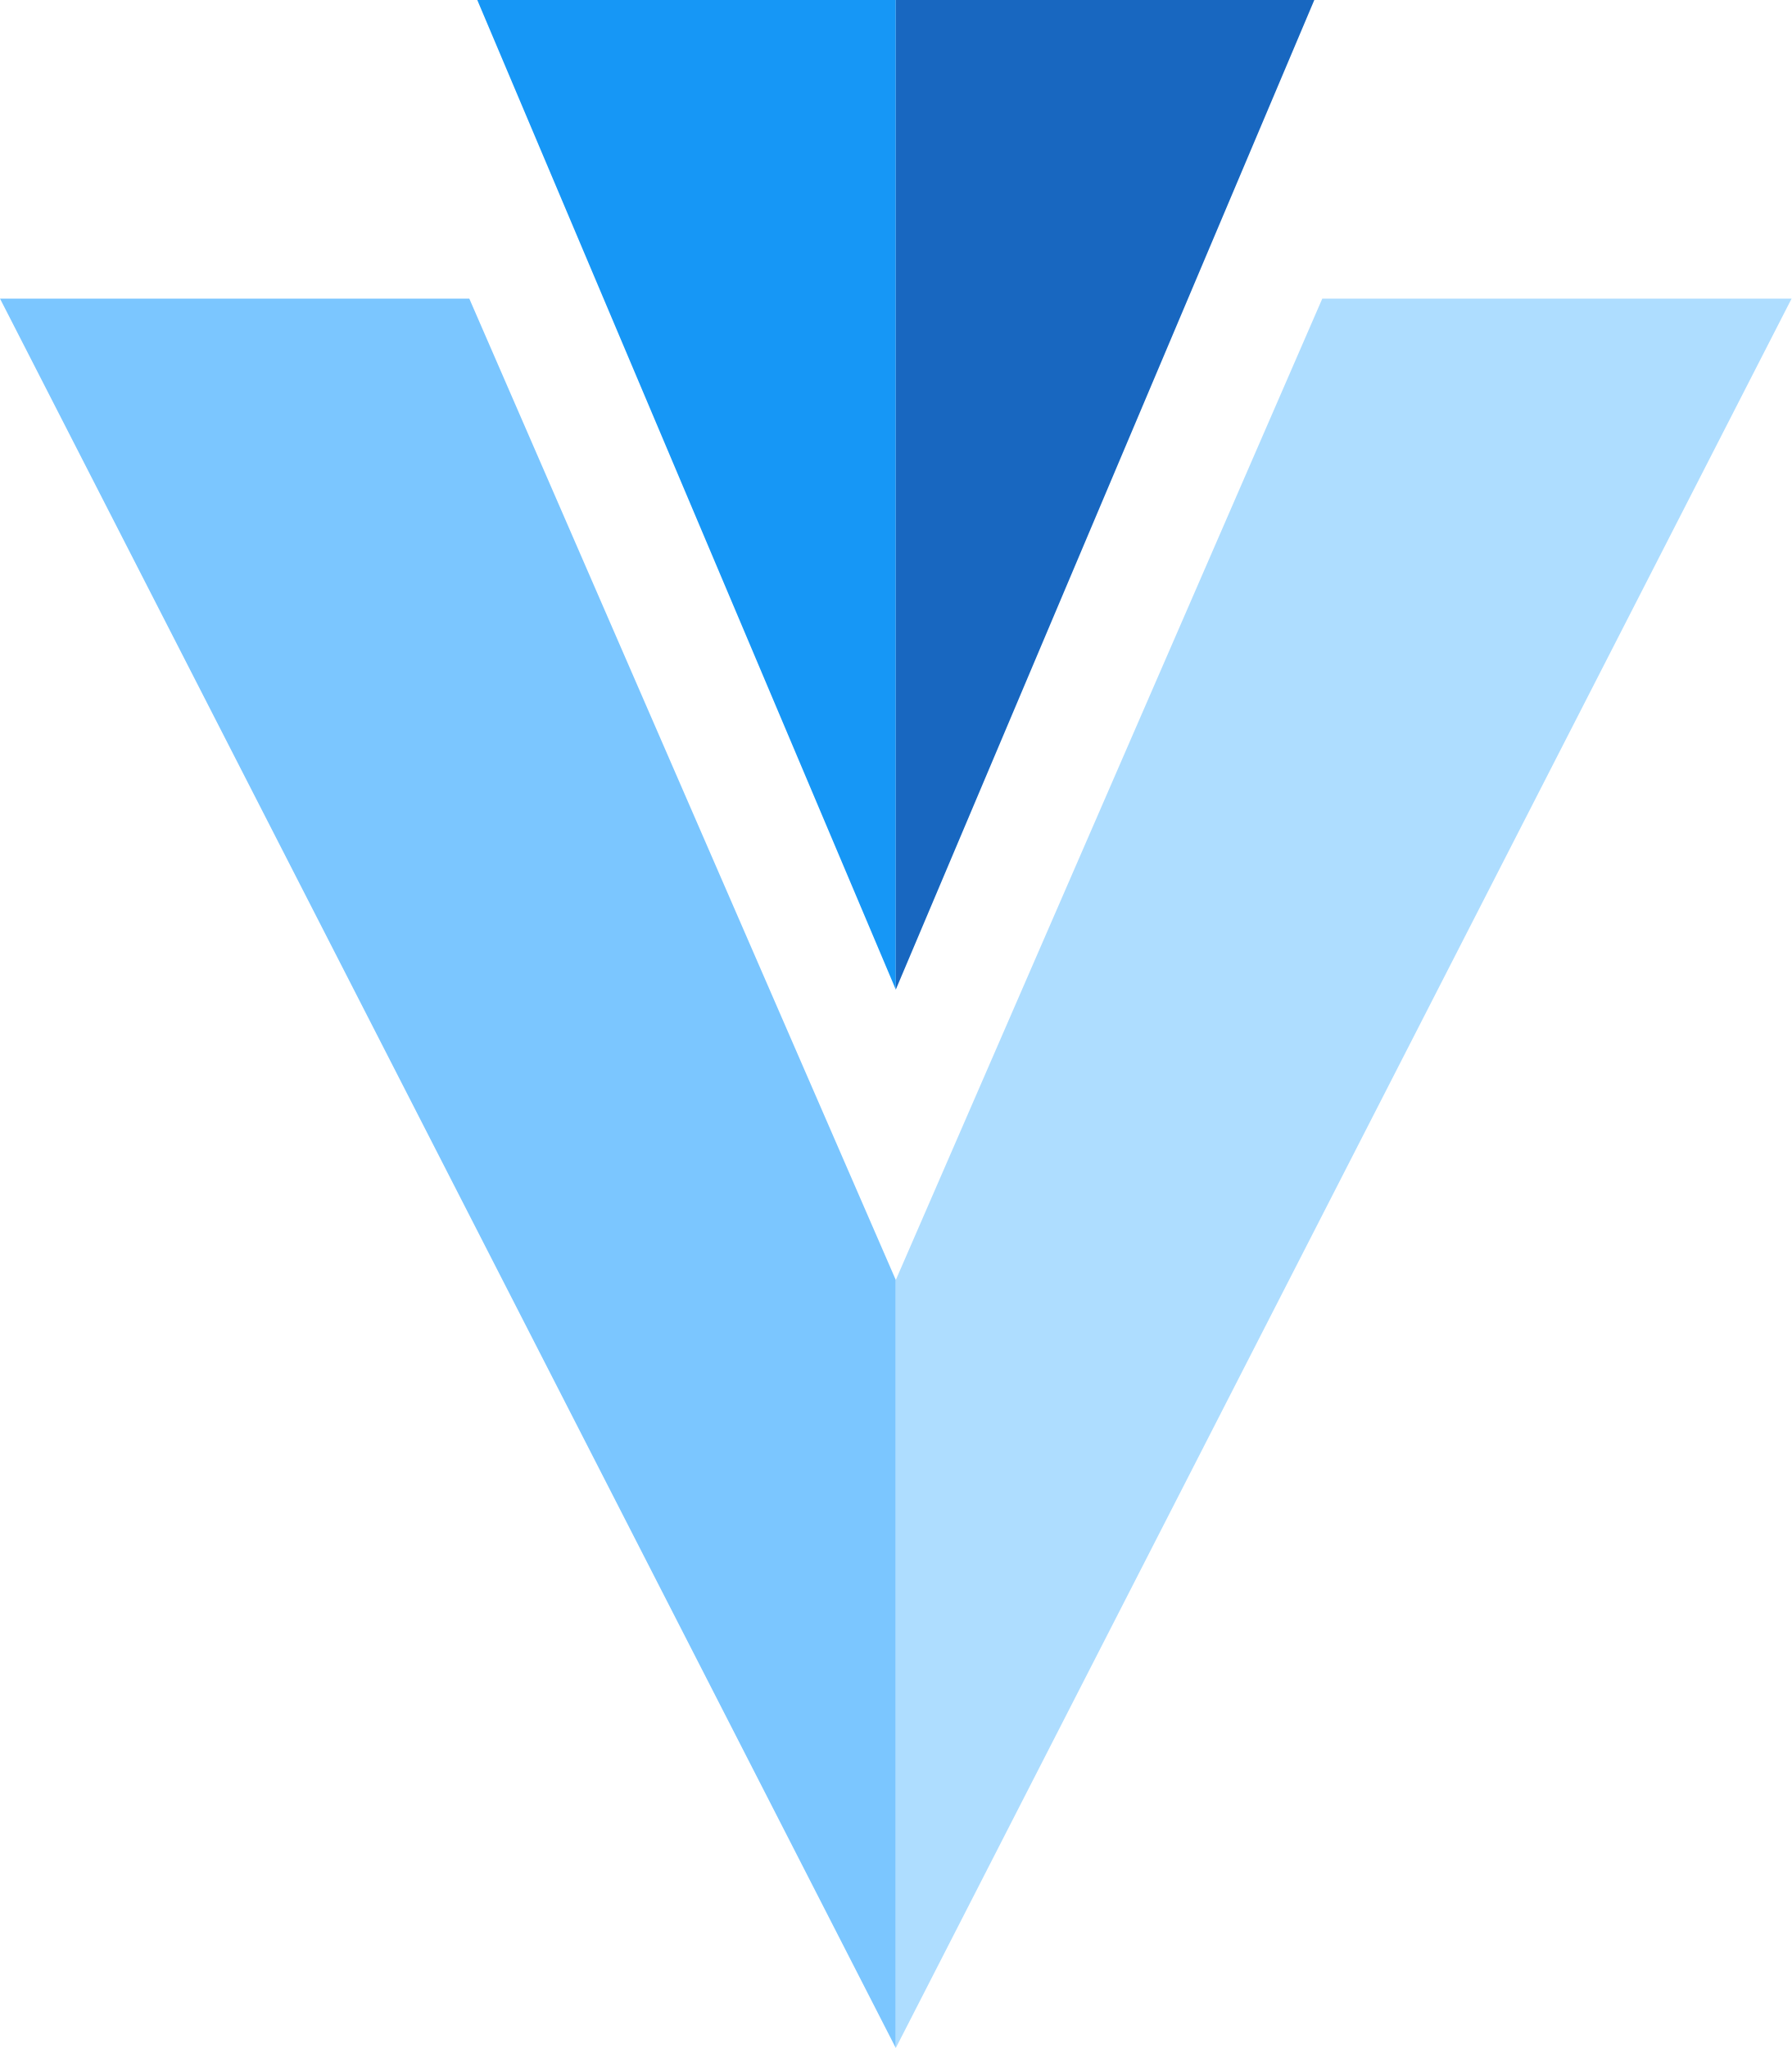
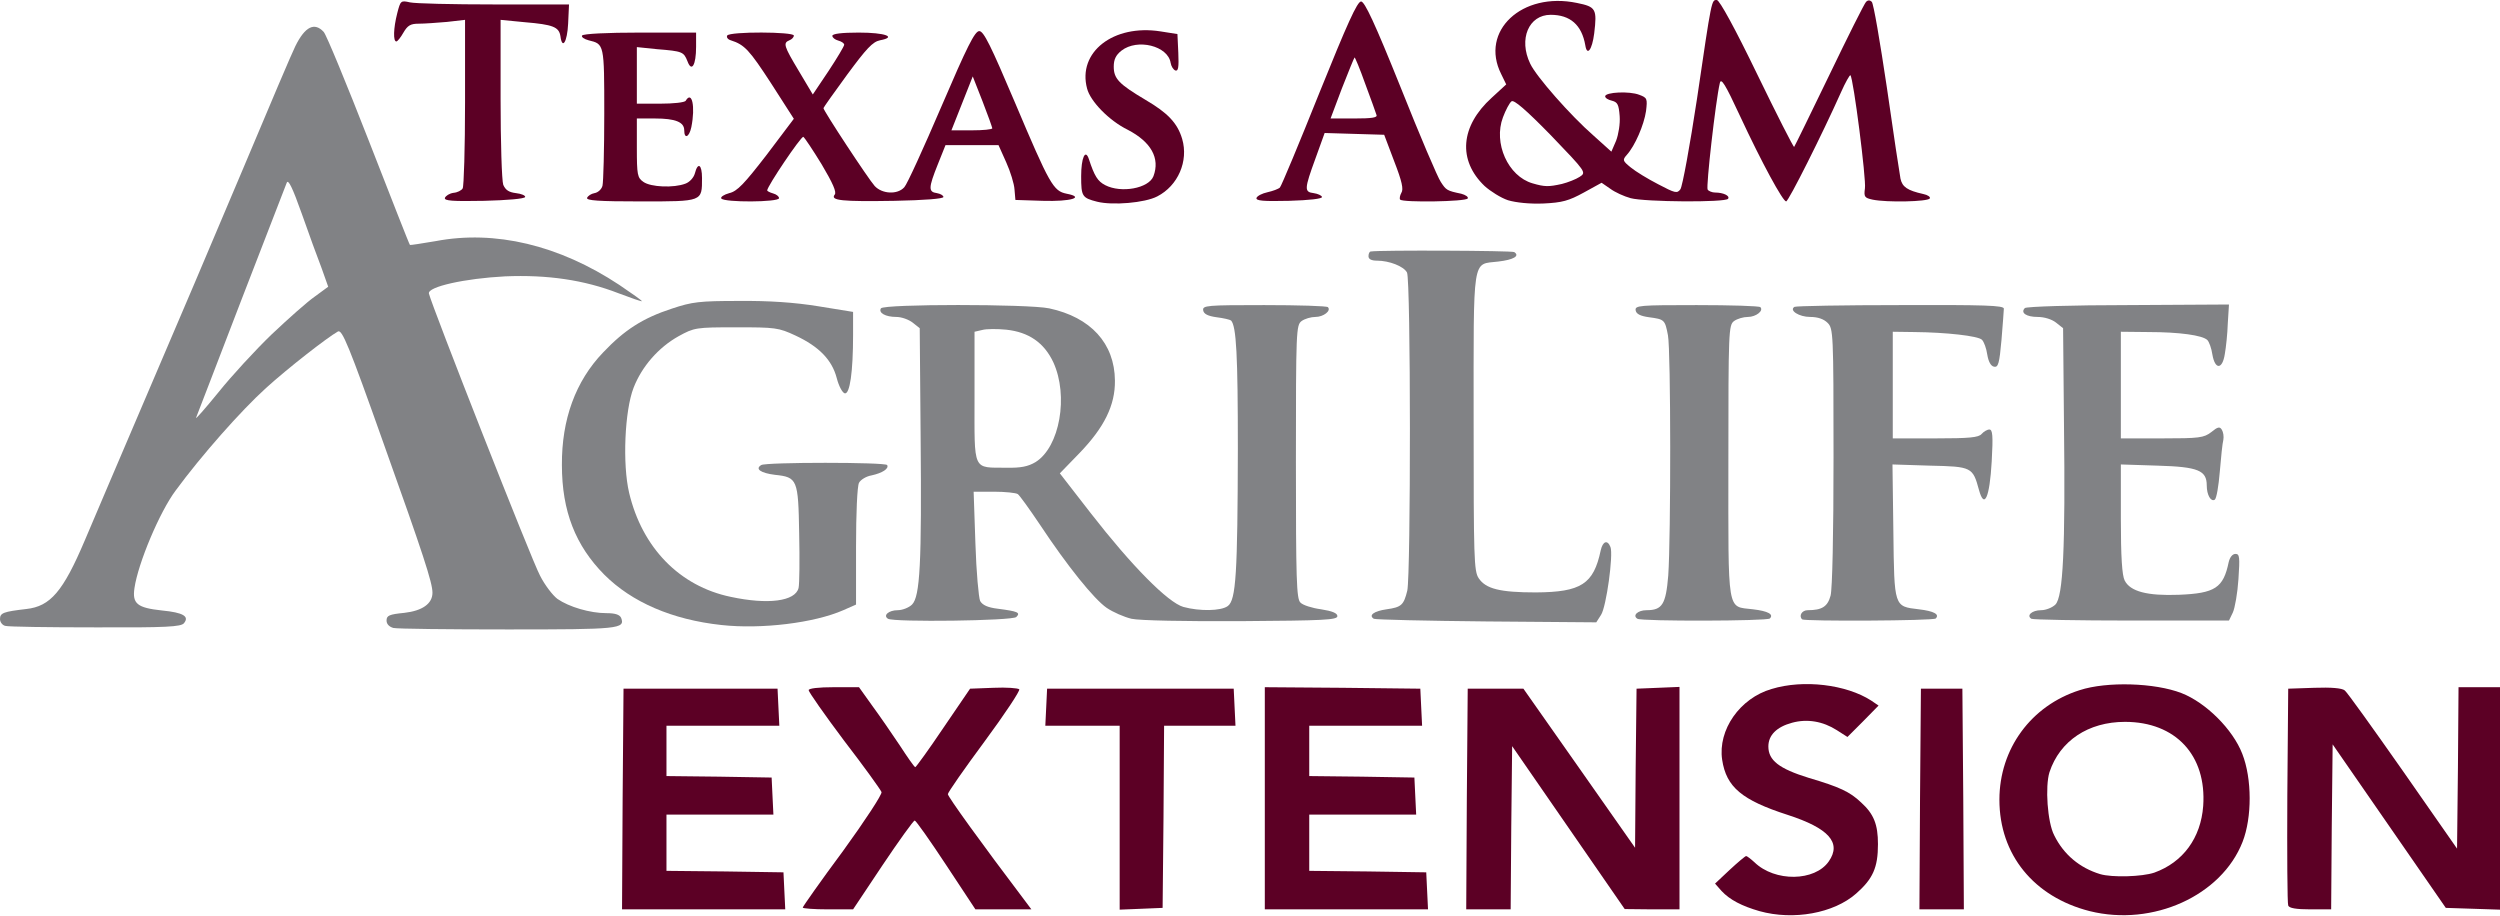
- <svg xmlns="http://www.w3.org/2000/svg" id="Layer_1" data-name="Layer 1" viewBox="0 0 87.5 100">
-   <defs>
-     <style>.cls-1{fill:#1697f6;}.cls-2{fill:#7bc6ff;}.cls-3{fill:#1867c0;}.cls-4{fill:#aeddff;}</style>
-   </defs>
-   <polyline class="cls-1" points="43.75 0 23.31 0 43.75 48.32" />
-   <polygon class="cls-2" points="43.75 62.5 43.75 100 0 14.58 22.92 14.58 43.75 62.5" />
-   <polyline class="cls-3" points="43.75 0 64.19 0 43.75 48.32" />
-   <polygon class="cls-4" points="64.58 14.58 87.5 14.58 43.75 100 43.75 62.5 64.58 14.58" />
+ <svg xmlns="http://www.w3.org/2000/svg" version="1.0" width="844px" height="309px" viewBox="0 0 8440 3090" preserveAspectRatio="xMidYMid meet">
+   <g id="layer101" fill="#5c0025" stroke="none">
+     <path d="M5940 3076 c-59 -17 -100 -38 -128 -68 l-22 -25 49 -46 c28 -26 53 -47 56 -47 3 0 16 10 28 21 69 67 204 65 251 -3 44 -63 0 -112 -139 -157 -155 -50 -207 -94 -221 -186 -15 -101 60 -208 167 -239 108 -33 252 -15 336 39 l25 17 -52 53 -53 53 -36 -23 c-47 -30 -100 -39 -151 -25 -52 14 -80 42 -80 80 0 47 36 75 136 106 105 31 139 47 177 83 43 39 57 74 57 141 0 79 -17 117 -74 167 -75 66 -211 91 -326 59z" />
+     <path d="M7055 3076 c-189 -48 -305 -191 -305 -376 0 -172 107 -318 271 -370 92 -30 254 -25 344 10 82 32 173 122 205 205 33 84 33 215 1 297 -71 182 -303 287 -516 234z m218 -130 c97 -35 157 -117 165 -225 12 -171 -93 -284 -264 -284 -124 0 -220 64 -255 170 -15 48 -7 169 16 213 32 65 86 110 155 131 40 12 142 9 183 -5z" />
+     <path d="M2102 2698 l3 -373 260 0 260 0 3 63 3 62 -191 0 -190 0 0 85 0 85 178 2 177 3 3 63 3 62 -181 0 -180 0 0 95 0 95 198 2 197 3 3 63 3 62 -276 0 -275 0 2 -372z" />
+     <path d="M2710 3064 c0 -3 61 -90 136 -191 74 -102 133 -192 130 -199 -3 -8 -59 -86 -126 -173 -66 -88 -120 -165 -120 -171 0 -6 33 -10 85 -10 l85 0 45 63 c25 34 67 95 93 134 26 40 49 73 52 73 3 -1 46 -60 95 -133 l90 -132 79 -3 c44 -2 82 1 87 5 4 4 -49 84 -117 176 -68 92 -124 172 -124 178 0 9 115 168 258 357 l24 32 -94 0 -95 0 -99 -150 c-54 -82 -102 -150 -106 -150 -4 0 -53 68 -108 150 l-100 150 -85 0 c-47 0 -85 -3 -85 -6z" />
+     <path d="M3780 2760 l0 -310 -125 0 -126 0 3 -62 3 -63 315 0 315 0 3 63 3 62 -120 0 -121 0 -2 308 -3 307 -72 3 -73 3 0 -311z" />
+     <path d="M4270 2695 l0 -375 263 2 262 3 3 63 3 62 -191 0 -190 0 0 85 0 85 178 2 177 3 3 63 3 62 -181 0 -180 0 0 95 0 95 198 2 197 3 3 63 3 62 -276 0 -275 0 0 -375z" />
+     <path d="M4952 2698 l3 -373 94 0 94 0 189 269 188 268 2 -268 3 -269 73 -3 72 -3 0 376 0 375 -92 0 -93 -1 -190 -275 -190 -275 -3 275 -2 276 -75 0 -75 0 2 -372z" />
+     <path d="M6482 2698 l3 -373 70 0 70 0 3 373 2 372 -75 0 -75 0 2 -372z" />
+     <path d="M7725 3057 c-3 -6 -4 -174 -3 -372 l3 -360 88 -3 c57 -2 94 1 103 9 8 6 96 129 197 273 l182 261 3 -273 2 -272 70 0 70 0 0 375 0 376 -91 -3 -92 -3 -191 -276 -191 -276 -3 279 -2 278 -70 0 c-48 0 -72 -4 -75 -13z" />
+     <path d="M3704 681 c-51 -13 -54 -18 -54 -86 0 -62 14 -94 26 -58 19 58 30 75 55 88 54 28 147 11 163 -30 23 -61 -8 -116 -87 -157 -63 -31 -126 -96 -137 -139 -33 -123 89 -218 248 -193 l57 9 3 64 c2 48 0 62 -10 59 -7 -3 -14 -14 -16 -26 -9 -57 -112 -83 -166 -41 -19 15 -26 30 -26 54 0 41 18 59 107 112 75 44 108 78 124 132 22 75 -14 158 -84 194 -42 22 -151 31 -203 18z" />
+     <path d="M5091 676 c-24 -8 -59 -30 -79 -48 -91 -87 -82 -202 24 -298 l49 -45 -17 -35 c-73 -145 70 -279 256 -240 64 13 68 20 58 103 -7 55 -24 78 -30 40 -12 -69 -51 -103 -117 -103 -74 0 -109 82 -69 165 20 43 136 175 214 243 l60 54 16 -37 c8 -21 14 -57 12 -83 -3 -39 -7 -47 -26 -52 -13 -3 -23 -9 -23 -15 1 -14 82 -18 115 -5 27 10 28 13 23 55 -7 47 -37 117 -65 148 -15 17 -14 20 13 42 17 14 58 39 93 57 57 30 64 32 75 17 7 -10 32 -147 56 -305 50 -340 49 -334 67 -334 9 0 62 97 136 250 67 138 123 248 125 246 2 -2 55 -111 118 -241 63 -131 119 -243 125 -249 6 -6 13 -6 19 0 6 5 28 135 51 289 22 154 43 293 46 308 6 28 23 40 77 52 15 3 25 10 22 15 -7 11 -145 14 -193 4 -27 -6 -30 -9 -26 -38 5 -29 -39 -373 -49 -382 -2 -2 -17 24 -32 58 -63 141 -177 368 -185 368 -11 0 -82 -130 -156 -289 -50 -108 -64 -130 -68 -110 -14 60 -47 350 -41 359 3 5 15 10 25 10 28 0 51 11 44 21 -8 13 -281 11 -329 -2 -22 -6 -53 -20 -69 -32 l-29 -20 -60 33 c-51 28 -73 34 -136 37 -47 2 -93 -3 -120 -11z m182 -55 c20 -5 48 -16 60 -24 23 -15 22 -16 -97 -140 -85 -87 -125 -121 -133 -115 -7 5 -20 30 -29 54 -33 87 17 199 100 223 41 12 54 12 99 2z" />
+     <path d="M1502 668 c3 -7 15 -15 29 -17 13 -1 27 -8 31 -15 4 -6 8 -137 8 -290 l0 -279 -61 7 c-34 3 -77 6 -96 6 -27 0 -37 6 -51 30 -9 16 -20 30 -24 30 -11 0 -10 -44 3 -95 11 -43 12 -44 43 -37 17 4 145 7 284 7 l253 0 -3 65 c-3 62 -20 89 -26 42 -5 -31 -25 -39 -120 -47 l-82 -8 0 266 c0 146 4 277 9 291 8 18 19 25 43 28 18 2 32 8 31 13 -2 6 -59 11 -139 13 -107 2 -135 0 -132 -10z" />
+     <path d="M1982 668 c3 -7 14 -14 25 -16 12 -2 24 -13 27 -25 3 -12 6 -122 6 -243 0 -237 0 -235 -53 -248 -15 -4 -25 -11 -22 -16 4 -6 84 -10 196 -10 l189 0 0 48 c0 62 -15 87 -29 49 -13 -32 -16 -34 -103 -41 l-68 -7 0 96 0 95 79 0 c44 0 83 -4 86 -10 21 -35 33 19 19 89 -7 34 -24 42 -24 11 0 -28 -30 -40 -99 -40 l-61 0 0 99 c0 92 2 101 22 115 25 18 103 21 142 6 14 -5 28 -20 32 -35 10 -39 24 -30 24 16 0 80 3 79 -206 79 -144 0 -185 -3 -182 -12z" />
+     <path d="M2435 670 c-3 -5 9 -13 27 -18 27 -6 51 -32 126 -129 l92 -122 -77 -120 c-73 -112 -89 -130 -136 -145 -10 -3 -15 -10 -12 -16 8 -14 225 -13 225 0 0 6 -7 13 -15 16 -22 9 -19 19 32 104 l47 79 53 -79 c29 -44 53 -84 53 -89 0 -5 -9 -11 -20 -14 -11 -3 -20 -10 -20 -16 0 -7 31 -11 89 -11 90 0 130 15 72 26 -25 5 -46 28 -111 116 -44 60 -80 111 -80 113 0 9 152 240 173 263 25 27 77 30 100 4 9 -9 65 -132 125 -272 87 -203 113 -255 128 -255 15 0 39 49 120 240 118 279 130 300 175 309 63 12 15 27 -81 24 l-92 -3 -3 -35 c-1 -19 -14 -61 -28 -92 l-26 -58 -89 0 -90 0 -26 65 c-32 80 -32 93 -3 97 12 2 22 8 22 13 0 6 -64 11 -165 13 -178 3 -218 -1 -202 -21 7 -8 -6 -38 -44 -102 -30 -49 -58 -91 -62 -93 -8 -2 -122 167 -122 181 0 2 9 7 20 10 11 3 20 10 20 16 0 14 -186 15 -195 1z m915 -237 c-1 -5 -15 -45 -33 -91 l-33 -84 -36 91 -36 91 69 0 c38 0 69 -3 69 -7z" />
+     <path d="M4242 668 c3 -7 19 -15 37 -19 18 -4 37 -11 42 -16 5 -5 65 -149 133 -319 94 -233 128 -309 141 -309 12 0 46 72 134 291 64 161 125 304 135 318 18 28 21 30 69 40 15 4 25 11 22 16 -7 11 -218 14 -228 4 -3 -3 -1 -14 4 -23 8 -12 2 -39 -24 -106 l-34 -90 -101 -3 -100 -3 -31 86 c-38 104 -38 113 -6 117 14 2 27 8 28 13 1 6 -42 11 -111 13 -88 2 -113 0 -110 -10z m405 -280 c-2 -7 -19 -54 -38 -105 -18 -51 -35 -91 -36 -89 -2 2 -21 49 -43 105 l-38 101 80 0 c60 0 79 -3 75 -12z" />
+   </g>
+   <g id="layer102" fill="#818285" stroke="none">
+     <path d="M1328 2120 c-14 -4 -23 -13 -23 -25 0 -17 9 -21 60 -26 61 -7 95 -31 95 -68 0 -34 -31 -129 -165 -504 -118 -333 -140 -385 -154 -378 -37 21 -168 123 -243 191 -86 78 -219 229 -305 346 -54 72 -127 246 -139 329 -8 53 9 67 93 76 72 7 93 20 74 43 -10 12 -58 15 -299 14 -158 0 -295 -2 -304 -5 -10 -2 -18 -13 -18 -23 0 -21 12 -25 89 -34 81 -9 124 -59 197 -231 25 -60 120 -281 209 -490 90 -209 236 -553 325 -764 89 -212 168 -398 177 -415 33 -67 65 -82 96 -48 9 10 77 175 152 367 75 192 137 351 139 352 1 1 40 -5 87 -13 200 -38 416 13 620 148 43 29 77 53 76 55 -2 1 -37 -11 -79 -27 -116 -45 -240 -63 -383 -57 -135 7 -262 35 -257 58 9 40 348 903 375 952 16 32 43 67 59 79 39 27 110 48 165 48 30 0 45 5 50 16 14 37 -7 39 -382 39 -200 0 -374 -2 -387 -5z m-411 -991 c55 -52 120 -110 146 -128 l45 -33 -22 -62 c-13 -33 -43 -116 -67 -184 -32 -90 -46 -118 -51 -105 -4 10 -73 189 -154 398 -80 209 -149 387 -152 395 -3 8 30 -30 75 -85 44 -55 125 -143 180 -196z" />
+     <path d="M2435 2110 c-166 -18 -302 -77 -395 -170 -97 -98 -143 -214 -143 -370 -1 -154 46 -283 139 -380 72 -76 134 -116 232 -148 69 -23 93 -26 227 -26 101 -1 188 5 268 18 l117 19 0 77 c0 127 -11 201 -28 198 -8 -2 -20 -24 -27 -51 -16 -62 -60 -107 -139 -144 -58 -27 -68 -28 -201 -28 -136 0 -141 1 -194 30 -68 38 -124 102 -152 174 -30 77 -38 258 -15 355 44 185 170 315 343 351 126 27 218 15 229 -30 3 -13 4 -96 2 -184 -3 -183 -6 -190 -82 -198 -48 -6 -68 -20 -46 -33 16 -10 419 -10 425 0 7 12 -16 27 -53 35 -18 3 -37 15 -42 25 -6 11 -10 104 -10 215 l0 196 -43 19 c-98 43 -276 65 -412 50z" />
+     <path d="M2998 2089 c-18 -11 2 -29 33 -29 16 0 38 -9 48 -19 27 -27 33 -138 29 -569 l-3 -364 -24 -19 c-13 -10 -37 -19 -55 -19 -37 0 -61 -14 -52 -29 10 -15 496 -15 568 0 140 30 221 118 222 244 1 83 -36 158 -120 245 l-66 68 104 134 c139 179 261 302 313 317 55 15 127 14 150 -3 28 -20 33 -111 34 -531 0 -315 -5 -414 -23 -433 -4 -3 -25 -8 -49 -11 -29 -4 -43 -11 -45 -23 -3 -17 12 -18 206 -18 115 0 212 3 215 7 12 12 -15 33 -42 33 -15 0 -36 6 -47 14 -18 14 -19 31 -19 475 0 397 2 462 15 475 8 9 40 19 70 23 38 6 55 13 55 23 0 13 -45 15 -325 17 -186 1 -344 -2 -370 -8 -25 -6 -62 -22 -84 -37 -43 -30 -132 -140 -226 -282 -35 -52 -68 -98 -74 -102 -6 -4 -42 -8 -80 -8 l-69 0 6 175 c3 96 11 183 16 194 8 14 26 22 59 26 69 9 78 13 63 28 -13 13 -413 18 -433 6z m498 -529 c82 -51 112 -224 60 -337 -31 -66 -83 -102 -159 -110 -30 -3 -67 -3 -81 1 l-26 6 0 221 c0 254 -8 237 109 238 47 1 72 -4 97 -19z" />
+     <path d="M4638 2089 c-19 -12 1 -26 43 -32 50 -7 58 -14 70 -63 12 -54 12 -1050 -1 -1074 -11 -21 -60 -40 -101 -40 -19 0 -29 -5 -29 -15 0 -8 3 -16 8 -16 31 -5 476 -3 484 2 20 13 -2 26 -54 32 -89 11 -83 -29 -83 540 0 461 1 505 17 529 24 36 72 48 193 48 153 -1 195 -28 219 -142 7 -31 23 -37 33 -11 10 26 -14 202 -32 229 l-16 25 -370 -3 c-204 -2 -375 -6 -381 -9z" />
+     <path d="M5528 2089 c-18 -11 1 -29 31 -29 53 0 65 -20 73 -117 9 -127 9 -760 -1 -811 -10 -53 -12 -54 -64 -61 -29 -4 -43 -11 -45 -23 -3 -17 12 -18 206 -18 115 0 212 3 215 7 12 12 -15 33 -42 33 -15 0 -36 6 -47 14 -18 14 -19 31 -19 475 0 521 -6 487 83 498 51 6 71 17 57 31 -9 9 -432 10 -447 1z" />
+     <path d="M6084 2091 c-12 -12 -1 -31 19 -31 48 0 67 -12 77 -49 6 -22 10 -208 10 -468 0 -420 -1 -434 -20 -453 -13 -13 -33 -20 -59 -20 -37 0 -72 -22 -53 -34 5 -3 166 -6 358 -6 284 -1 349 1 349 12 0 7 -4 55 -8 106 -7 79 -11 93 -25 90 -11 -2 -19 -17 -23 -41 -3 -21 -11 -43 -18 -50 -13 -13 -121 -25 -228 -26 l-73 -1 0 180 0 180 144 0 c115 0 146 -3 156 -15 7 -8 19 -15 26 -15 11 0 13 20 8 108 -7 123 -25 162 -43 96 -21 -77 -24 -79 -166 -82 l-126 -4 3 226 c3 257 2 253 86 263 51 6 71 17 57 31 -7 8 -443 10 -451 3z" />
+     <path d="M6858 2089 c-18 -11 2 -29 33 -29 16 0 38 -9 48 -19 26 -26 34 -190 29 -609 l-3 -324 -24 -19 c-14 -11 -39 -19 -62 -19 -38 0 -59 -14 -43 -30 5 -5 162 -10 349 -10 l340 -2 -4 64 c-1 34 -6 81 -10 103 -8 53 -33 54 -42 2 -3 -21 -11 -43 -17 -49 -16 -16 -94 -27 -199 -27 l-93 -1 0 180 0 180 139 0 c126 0 141 -2 166 -21 22 -18 29 -20 36 -8 5 8 7 23 5 34 -3 11 -8 59 -12 108 -4 48 -11 90 -17 94 -13 8 -27 -16 -27 -48 0 -51 -29 -63 -166 -67 l-124 -4 0 183 c0 128 4 192 13 209 19 37 76 52 183 48 122 -5 150 -23 168 -110 4 -17 13 -28 23 -28 14 0 15 11 10 85 -3 47 -12 98 -19 113 l-13 27 -329 0 c-180 0 -333 -3 -338 -6z" />
+   </g>
</svg>
